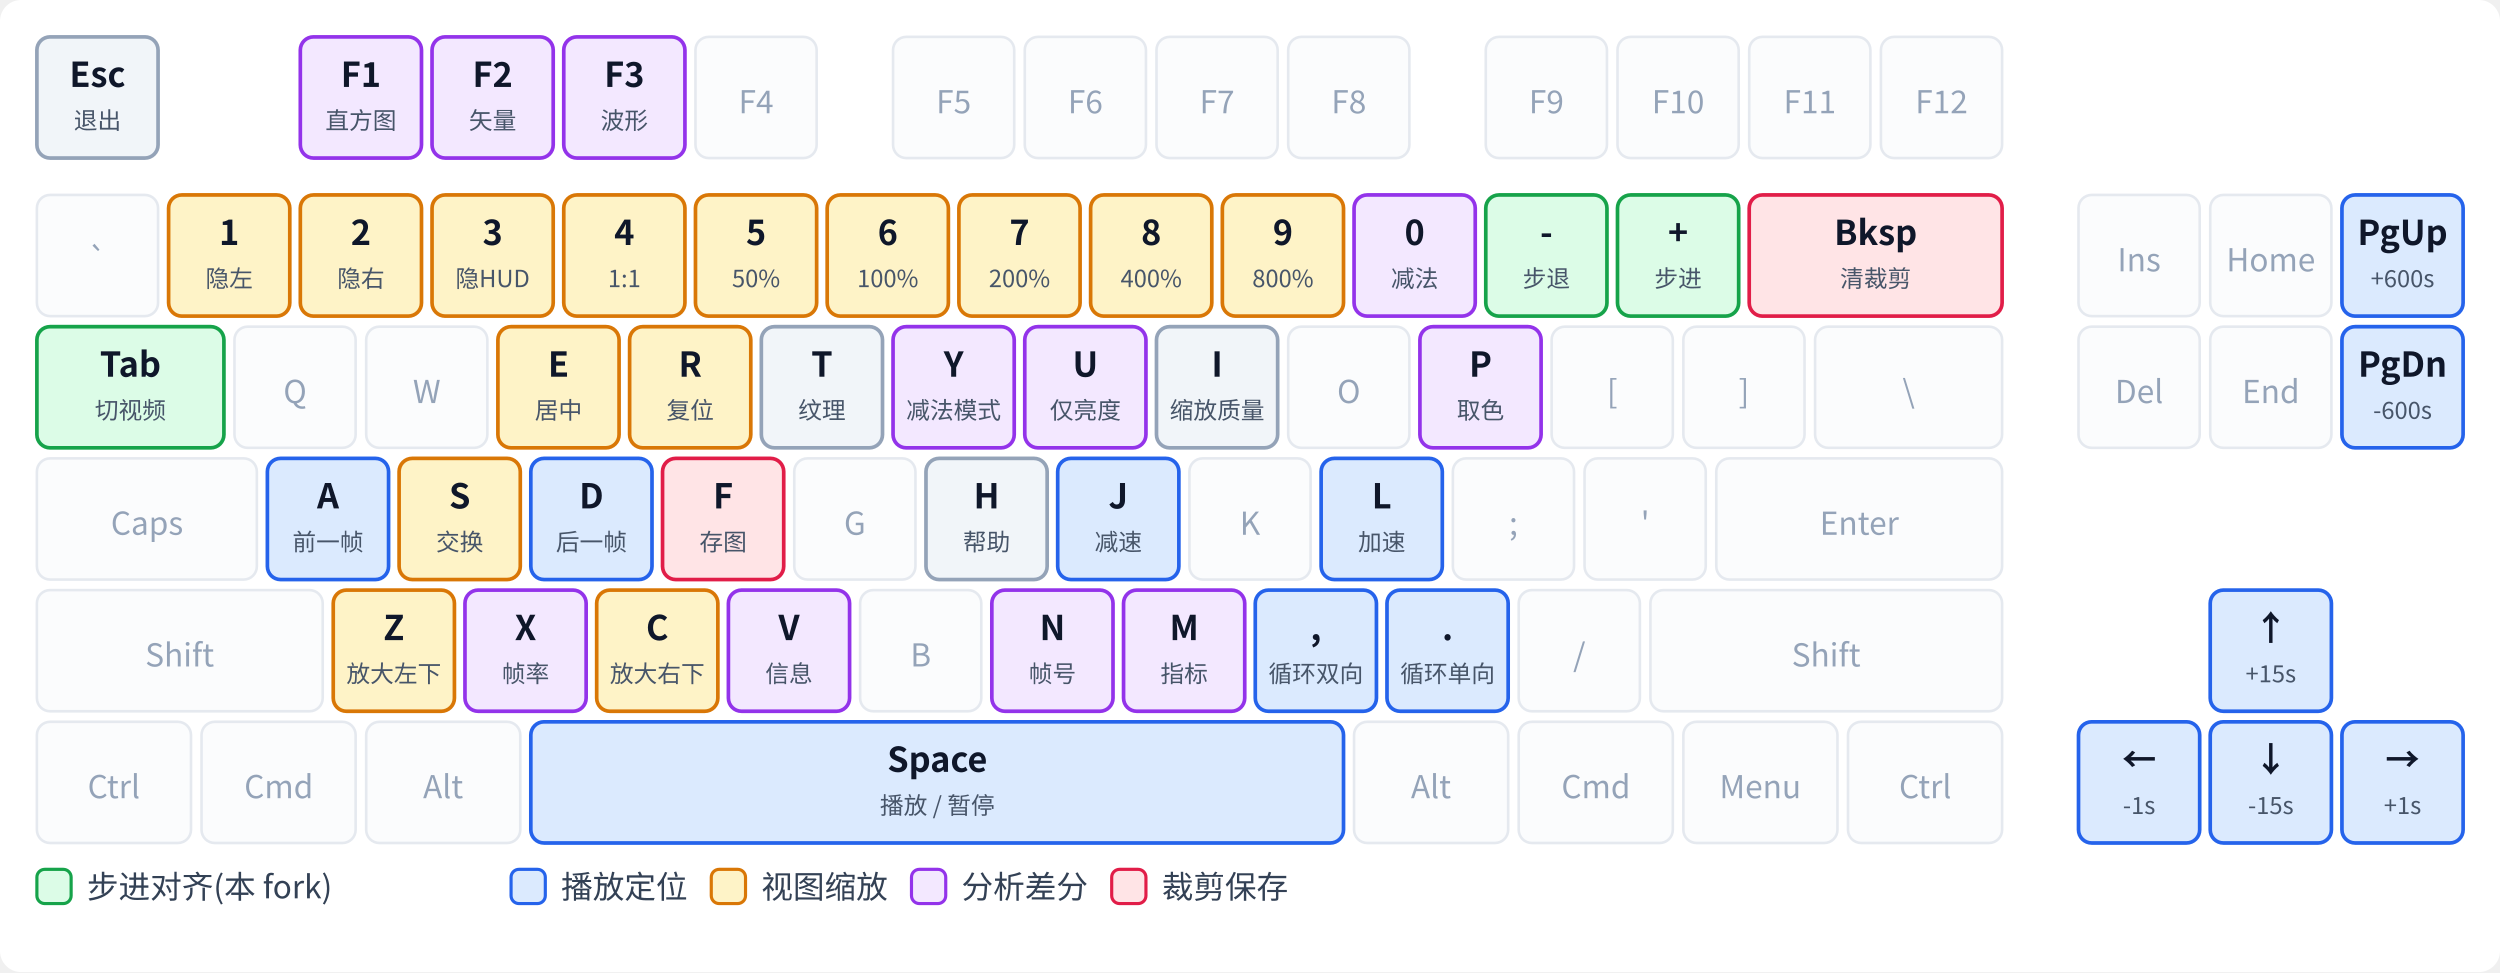
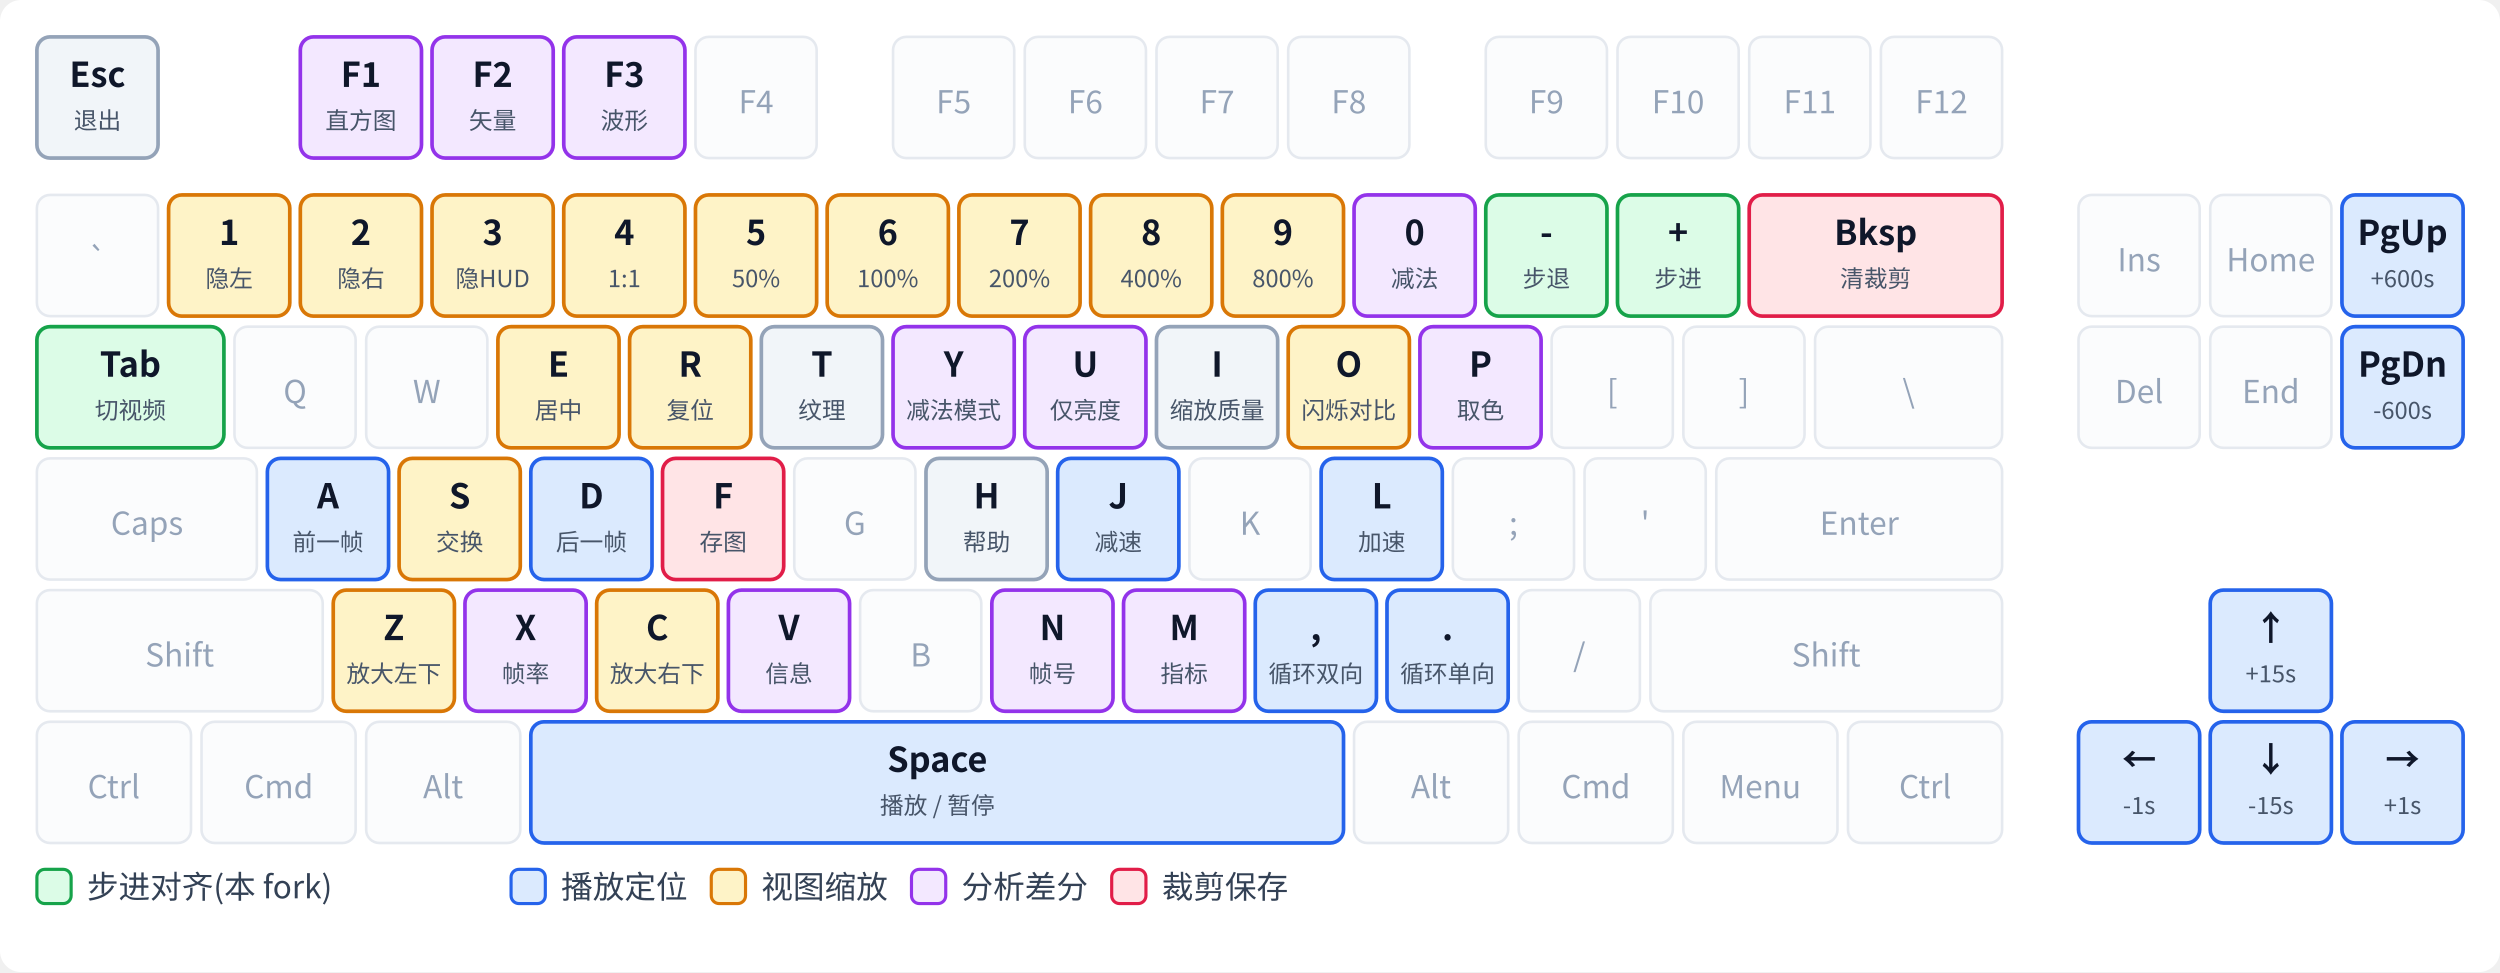
<svg xmlns="http://www.w3.org/2000/svg" viewBox="0 0 949 369" width="949" height="369" font-family="-apple-system,'PingFang SC','Microsoft YaHei','Noto Sans CJK SC',sans-serif">
  <rect width="949" height="369" fill="#ffffff" rx="8" />
  <rect x="14.0" y="14.0" width="46.0" height="46" rx="5" fill="#f1f5f9" stroke="#94a3b8" stroke-width="1.4" />
  <text x="37.0" y="33.0" font-size="13" font-weight="600" fill="#0f172a" text-anchor="middle">Esc</text>
  <text x="37.0" y="49.0" font-size="9" fill="#475569" text-anchor="middle">退出</text>
  <rect x="114.0" y="14.0" width="46.0" height="46" rx="5" fill="#f3e8ff" stroke="#9333ea" stroke-width="1.4" />
  <text x="137.0" y="33.0" font-size="13" font-weight="600" fill="#0f172a" text-anchor="middle">F1</text>
  <text x="137.0" y="49.0" font-size="9" fill="#475569" text-anchor="middle">直方图</text>
  <rect x="164.0" y="14.0" width="46.0" height="46" rx="5" fill="#f3e8ff" stroke="#9333ea" stroke-width="1.4" />
  <text x="187.0" y="33.0" font-size="13" font-weight="600" fill="#0f172a" text-anchor="middle">F2</text>
  <text x="187.0" y="49.0" font-size="9" fill="#475569" text-anchor="middle">矢量</text>
  <rect x="214.0" y="14.0" width="46.0" height="46" rx="5" fill="#f3e8ff" stroke="#9333ea" stroke-width="1.4" />
  <text x="237.0" y="33.0" font-size="13" font-weight="600" fill="#0f172a" text-anchor="middle">F3</text>
  <text x="237.0" y="49.0" font-size="9" fill="#475569" text-anchor="middle">波形</text>
  <rect x="264.0" y="14.0" width="46.0" height="46" rx="5" fill="#fbfcfd" stroke="#e5e9ef" stroke-width="1" />
  <text x="287.0" y="43.0" font-size="12" fill="#94a3b8" text-anchor="middle">F4</text>
  <rect x="339.0" y="14.0" width="46.0" height="46" rx="5" fill="#fbfcfd" stroke="#e5e9ef" stroke-width="1" />
  <text x="362.0" y="43.0" font-size="12" fill="#94a3b8" text-anchor="middle">F5</text>
  <rect x="389.0" y="14.0" width="46.0" height="46" rx="5" fill="#fbfcfd" stroke="#e5e9ef" stroke-width="1" />
  <text x="412.0" y="43.0" font-size="12" fill="#94a3b8" text-anchor="middle">F6</text>
  <rect x="439.0" y="14.0" width="46.0" height="46" rx="5" fill="#fbfcfd" stroke="#e5e9ef" stroke-width="1" />
  <text x="462.0" y="43.0" font-size="12" fill="#94a3b8" text-anchor="middle">F7</text>
  <rect x="489.0" y="14.0" width="46.0" height="46" rx="5" fill="#fbfcfd" stroke="#e5e9ef" stroke-width="1" />
  <text x="512.0" y="43.0" font-size="12" fill="#94a3b8" text-anchor="middle">F8</text>
  <rect x="564.0" y="14.0" width="46.0" height="46" rx="5" fill="#fbfcfd" stroke="#e5e9ef" stroke-width="1" />
  <text x="587.0" y="43.0" font-size="12" fill="#94a3b8" text-anchor="middle">F9</text>
  <rect x="614.0" y="14.0" width="46.0" height="46" rx="5" fill="#fbfcfd" stroke="#e5e9ef" stroke-width="1" />
  <text x="637.0" y="43.0" font-size="12" fill="#94a3b8" text-anchor="middle">F10</text>
  <rect x="664.0" y="14.0" width="46.0" height="46" rx="5" fill="#fbfcfd" stroke="#e5e9ef" stroke-width="1" />
  <text x="687.0" y="43.0" font-size="12" fill="#94a3b8" text-anchor="middle">F11</text>
  <rect x="714.0" y="14.0" width="46.0" height="46" rx="5" fill="#fbfcfd" stroke="#e5e9ef" stroke-width="1" />
  <text x="737.0" y="43.0" font-size="12" fill="#94a3b8" text-anchor="middle">F12</text>
  <rect x="14.0" y="74.0" width="46.0" height="46" rx="5" fill="#fbfcfd" stroke="#e5e9ef" stroke-width="1" />
  <text x="37.0" y="103.0" font-size="12" fill="#94a3b8" text-anchor="middle">`</text>
  <rect x="64.0" y="74.0" width="46.0" height="46" rx="5" fill="#fef3c7" stroke="#d97706" stroke-width="1.4" />
  <text x="87.0" y="93.0" font-size="13" font-weight="600" fill="#0f172a" text-anchor="middle">1</text>
  <text x="87.0" y="109.0" font-size="9" fill="#475569" text-anchor="middle">隐左</text>
  <rect x="114.0" y="74.0" width="46.0" height="46" rx="5" fill="#fef3c7" stroke="#d97706" stroke-width="1.4" />
  <text x="137.0" y="93.0" font-size="13" font-weight="600" fill="#0f172a" text-anchor="middle">2</text>
  <text x="137.0" y="109.0" font-size="9" fill="#475569" text-anchor="middle">隐右</text>
  <rect x="164.0" y="74.0" width="46.0" height="46" rx="5" fill="#fef3c7" stroke="#d97706" stroke-width="1.4" />
  <text x="187.0" y="93.0" font-size="13" font-weight="600" fill="#0f172a" text-anchor="middle">3</text>
  <text x="187.0" y="109.0" font-size="9" fill="#475569" text-anchor="middle">隐HUD</text>
  <rect x="214.0" y="74.0" width="46.0" height="46" rx="5" fill="#fef3c7" stroke="#d97706" stroke-width="1.4" />
  <text x="237.0" y="93.0" font-size="13" font-weight="600" fill="#0f172a" text-anchor="middle">4</text>
  <text x="237.0" y="109.0" font-size="9" fill="#475569" text-anchor="middle">1:1</text>
  <rect x="264.0" y="74.0" width="46.0" height="46" rx="5" fill="#fef3c7" stroke="#d97706" stroke-width="1.4" />
  <text x="287.0" y="93.0" font-size="13" font-weight="600" fill="#0f172a" text-anchor="middle">5</text>
  <text x="287.0" y="109.0" font-size="9" fill="#475569" text-anchor="middle">50%</text>
  <rect x="314.0" y="74.0" width="46.0" height="46" rx="5" fill="#fef3c7" stroke="#d97706" stroke-width="1.4" />
  <text x="337.0" y="93.0" font-size="13" font-weight="600" fill="#0f172a" text-anchor="middle">6</text>
  <text x="337.0" y="109.0" font-size="9" fill="#475569" text-anchor="middle">100%</text>
  <rect x="364.0" y="74.0" width="46.0" height="46" rx="5" fill="#fef3c7" stroke="#d97706" stroke-width="1.4" />
  <text x="387.0" y="93.0" font-size="13" font-weight="600" fill="#0f172a" text-anchor="middle">7</text>
  <text x="387.0" y="109.0" font-size="9" fill="#475569" text-anchor="middle">200%</text>
  <rect x="414.0" y="74.0" width="46.0" height="46" rx="5" fill="#fef3c7" stroke="#d97706" stroke-width="1.4" />
  <text x="437.0" y="93.0" font-size="13" font-weight="600" fill="#0f172a" text-anchor="middle">8</text>
  <text x="437.0" y="109.0" font-size="9" fill="#475569" text-anchor="middle">400%</text>
  <rect x="464.0" y="74.0" width="46.0" height="46" rx="5" fill="#fef3c7" stroke="#d97706" stroke-width="1.4" />
  <text x="487.0" y="93.0" font-size="13" font-weight="600" fill="#0f172a" text-anchor="middle">9</text>
  <text x="487.0" y="109.0" font-size="9" fill="#475569" text-anchor="middle">800%</text>
  <rect x="514.0" y="74.0" width="46.0" height="46" rx="5" fill="#f3e8ff" stroke="#9333ea" stroke-width="1.4" />
  <text x="537.0" y="93.0" font-size="13" font-weight="600" fill="#0f172a" text-anchor="middle">0</text>
  <text x="537.0" y="109.0" font-size="9" fill="#475569" text-anchor="middle">减法</text>
  <rect x="564.0" y="74.0" width="46.0" height="46" rx="5" fill="#dcfce7" stroke="#16a34a" stroke-width="1.4" />
  <text x="587.0" y="93.0" font-size="13" font-weight="600" fill="#0f172a" text-anchor="middle">-</text>
  <text x="587.0" y="109.0" font-size="9" fill="#475569" text-anchor="middle">步退</text>
  <rect x="614.0" y="74.0" width="46.0" height="46" rx="5" fill="#dcfce7" stroke="#16a34a" stroke-width="1.4" />
  <text x="637.0" y="93.0" font-size="13" font-weight="600" fill="#0f172a" text-anchor="middle">+</text>
  <text x="637.0" y="109.0" font-size="9" fill="#475569" text-anchor="middle">步进</text>
  <rect x="664.0" y="74.0" width="96.0" height="46" rx="5" fill="#ffe4e6" stroke="#e11d48" stroke-width="1.4" />
  <text x="712.0" y="93.0" font-size="13" font-weight="600" fill="#0f172a" text-anchor="middle">Bksp</text>
  <text x="712.0" y="109.0" font-size="9" fill="#475569" text-anchor="middle">清裁剪</text>
  <rect x="14.0" y="124.0" width="71.0" height="46" rx="5" fill="#dcfce7" stroke="#16a34a" stroke-width="1.4" />
  <text x="49.5" y="143.0" font-size="13" font-weight="600" fill="#0f172a" text-anchor="middle">Tab</text>
  <text x="49.5" y="159.0" font-size="9" fill="#475569" text-anchor="middle">切视频</text>
  <rect x="89.0" y="124.0" width="46.0" height="46" rx="5" fill="#fbfcfd" stroke="#e5e9ef" stroke-width="1" />
  <text x="112.0" y="153.0" font-size="12" fill="#94a3b8" text-anchor="middle">Q</text>
  <rect x="139.0" y="124.0" width="46.0" height="46" rx="5" fill="#fbfcfd" stroke="#e5e9ef" stroke-width="1" />
  <text x="162.0" y="153.0" font-size="12" fill="#94a3b8" text-anchor="middle">W</text>
  <rect x="189.0" y="124.0" width="46.0" height="46" rx="5" fill="#fef3c7" stroke="#d97706" stroke-width="1.4" />
  <text x="212.0" y="143.0" font-size="13" font-weight="600" fill="#0f172a" text-anchor="middle">E</text>
  <text x="212.0" y="159.0" font-size="9" fill="#475569" text-anchor="middle">居中</text>
  <rect x="239.0" y="124.0" width="46.0" height="46" rx="5" fill="#fef3c7" stroke="#d97706" stroke-width="1.4" />
  <text x="262.0" y="143.0" font-size="13" font-weight="600" fill="#0f172a" text-anchor="middle">R</text>
  <text x="262.0" y="159.0" font-size="9" fill="#475569" text-anchor="middle">复位</text>
  <rect x="289.0" y="124.0" width="46.0" height="46" rx="5" fill="#f1f5f9" stroke="#94a3b8" stroke-width="1.4" />
  <text x="312.0" y="143.0" font-size="13" font-weight="600" fill="#0f172a" text-anchor="middle">T</text>
  <text x="312.0" y="159.0" font-size="9" fill="#475569" text-anchor="middle">纹理</text>
  <rect x="339.0" y="124.0" width="46.0" height="46" rx="5" fill="#f3e8ff" stroke="#9333ea" stroke-width="1.4" />
  <text x="362.0" y="143.0" font-size="13" font-weight="600" fill="#0f172a" text-anchor="middle">Y</text>
  <text x="362.0" y="159.0" font-size="9" fill="#475569" text-anchor="middle">减法模式</text>
  <rect x="389.0" y="124.0" width="46.0" height="46" rx="5" fill="#f3e8ff" stroke="#9333ea" stroke-width="1.4" />
  <text x="412.0" y="143.0" font-size="13" font-weight="600" fill="#0f172a" text-anchor="middle">U</text>
  <text x="412.0" y="159.0" font-size="9" fill="#475569" text-anchor="middle">仅亮度</text>
  <rect x="439.0" y="124.0" width="46.0" height="46" rx="5" fill="#f1f5f9" stroke="#94a3b8" stroke-width="1.4" />
  <text x="462.0" y="143.0" font-size="13" font-weight="600" fill="#0f172a" text-anchor="middle">I</text>
  <text x="462.0" y="159.0" font-size="9" fill="#475569" text-anchor="middle">缩放质量</text>
-   <rect x="489.0" y="124.0" width="46.0" height="46" rx="5" fill="#fbfcfd" stroke="#e5e9ef" stroke-width="1" />
-   <text x="512.0" y="153.0" font-size="12" fill="#94a3b8" text-anchor="middle">O</text>
+   <rect x="489.0" y="124.0" width="46.0" height="46" rx="5" fill="#fef3c7" stroke="#d97706" stroke-width="1.4" />
+   <text x="512.0" y="143.0" font-size="13" font-weight="600" fill="#0f172a" text-anchor="middle">O</text>
+   <text x="512.0" y="159.0" font-size="9" fill="#475569" text-anchor="middle">闪烁对比</text>
  <rect x="539.0" y="124.0" width="46.0" height="46" rx="5" fill="#f3e8ff" stroke="#9333ea" stroke-width="1.4" />
  <text x="562.0" y="143.0" font-size="13" font-weight="600" fill="#0f172a" text-anchor="middle">P</text>
  <text x="562.0" y="159.0" font-size="9" fill="#475569" text-anchor="middle">取色</text>
  <rect x="589.0" y="124.0" width="46.0" height="46" rx="5" fill="#fbfcfd" stroke="#e5e9ef" stroke-width="1" />
  <text x="612.0" y="153.0" font-size="12" fill="#94a3b8" text-anchor="middle">[</text>
  <rect x="639.0" y="124.0" width="46.0" height="46" rx="5" fill="#fbfcfd" stroke="#e5e9ef" stroke-width="1" />
  <text x="662.0" y="153.0" font-size="12" fill="#94a3b8" text-anchor="middle">]</text>
  <rect x="689.0" y="124.0" width="71.0" height="46" rx="5" fill="#fbfcfd" stroke="#e5e9ef" stroke-width="1" />
  <text x="724.5" y="153.0" font-size="12" fill="#94a3b8" text-anchor="middle">\</text>
  <rect x="14.0" y="174.0" width="83.5" height="46" rx="5" fill="#fbfcfd" stroke="#e5e9ef" stroke-width="1" />
  <text x="55.8" y="203.0" font-size="12" fill="#94a3b8" text-anchor="middle">Caps</text>
  <rect x="101.5" y="174.0" width="46.0" height="46" rx="5" fill="#dbeafe" stroke="#2563eb" stroke-width="1.4" />
  <text x="124.5" y="193.0" font-size="13" font-weight="600" fill="#0f172a" text-anchor="middle">A</text>
  <text x="124.5" y="209.0" font-size="9" fill="#475569" text-anchor="middle">前一帧</text>
  <rect x="151.5" y="174.0" width="46.0" height="46" rx="5" fill="#fef3c7" stroke="#d97706" stroke-width="1.4" />
  <text x="174.5" y="193.0" font-size="13" font-weight="600" fill="#0f172a" text-anchor="middle">S</text>
  <text x="174.5" y="209.0" font-size="9" fill="#475569" text-anchor="middle">交换</text>
  <rect x="201.5" y="174.0" width="46.0" height="46" rx="5" fill="#dbeafe" stroke="#2563eb" stroke-width="1.4" />
  <text x="224.5" y="193.0" font-size="13" font-weight="600" fill="#0f172a" text-anchor="middle">D</text>
  <text x="224.5" y="209.0" font-size="9" fill="#475569" text-anchor="middle">后一帧</text>
  <rect x="251.5" y="174.0" width="46.0" height="46" rx="5" fill="#ffe4e6" stroke="#e11d48" stroke-width="1.4" />
  <text x="274.5" y="193.0" font-size="13" font-weight="600" fill="#0f172a" text-anchor="middle">F</text>
  <text x="274.5" y="209.0" font-size="9" fill="#475569" text-anchor="middle">存图</text>
  <rect x="301.5" y="174.0" width="46.0" height="46" rx="5" fill="#fbfcfd" stroke="#e5e9ef" stroke-width="1" />
  <text x="324.5" y="203.0" font-size="12" fill="#94a3b8" text-anchor="middle">G</text>
  <rect x="351.5" y="174.0" width="46.0" height="46" rx="5" fill="#f1f5f9" stroke="#94a3b8" stroke-width="1.4" />
  <text x="374.5" y="193.0" font-size="13" font-weight="600" fill="#0f172a" text-anchor="middle">H</text>
  <text x="374.5" y="209.0" font-size="9" fill="#475569" text-anchor="middle">帮助</text>
  <rect x="401.5" y="174.0" width="46.0" height="46" rx="5" fill="#dbeafe" stroke="#2563eb" stroke-width="1.4" />
  <text x="424.5" y="193.0" font-size="13" font-weight="600" fill="#0f172a" text-anchor="middle">J</text>
  <text x="424.5" y="209.0" font-size="9" fill="#475569" text-anchor="middle">减速</text>
  <rect x="451.5" y="174.0" width="46.0" height="46" rx="5" fill="#fbfcfd" stroke="#e5e9ef" stroke-width="1" />
  <text x="474.5" y="203.0" font-size="12" fill="#94a3b8" text-anchor="middle">K</text>
  <rect x="501.5" y="174.0" width="46.0" height="46" rx="5" fill="#dbeafe" stroke="#2563eb" stroke-width="1.4" />
  <text x="524.5" y="193.0" font-size="13" font-weight="600" fill="#0f172a" text-anchor="middle">L</text>
  <text x="524.5" y="209.0" font-size="9" fill="#475569" text-anchor="middle">加速</text>
  <rect x="551.5" y="174.0" width="46.0" height="46" rx="5" fill="#fbfcfd" stroke="#e5e9ef" stroke-width="1" />
  <text x="574.5" y="203.0" font-size="12" fill="#94a3b8" text-anchor="middle">;</text>
  <rect x="601.5" y="174.0" width="46.0" height="46" rx="5" fill="#fbfcfd" stroke="#e5e9ef" stroke-width="1" />
  <text x="624.5" y="203.0" font-size="12" fill="#94a3b8" text-anchor="middle">'</text>
  <rect x="651.5" y="174.0" width="108.5" height="46" rx="5" fill="#fbfcfd" stroke="#e5e9ef" stroke-width="1" />
  <text x="705.8" y="203.0" font-size="12" fill="#94a3b8" text-anchor="middle">Enter</text>
  <rect x="14.0" y="224.0" width="108.5" height="46" rx="5" fill="#fbfcfd" stroke="#e5e9ef" stroke-width="1" />
  <text x="68.2" y="253.0" font-size="12" fill="#94a3b8" text-anchor="middle">Shift</text>
  <rect x="126.5" y="224.0" width="46.0" height="46" rx="5" fill="#fef3c7" stroke="#d97706" stroke-width="1.4" />
  <text x="149.5" y="243.0" font-size="13" font-weight="600" fill="#0f172a" text-anchor="middle">Z</text>
  <text x="149.5" y="259.0" font-size="9" fill="#475569" text-anchor="middle">放大左下</text>
  <rect x="176.5" y="224.0" width="46.0" height="46" rx="5" fill="#f3e8ff" stroke="#9333ea" stroke-width="1.4" />
  <text x="199.5" y="243.0" font-size="13" font-weight="600" fill="#0f172a" text-anchor="middle">X</text>
  <text x="199.5" y="259.0" font-size="9" fill="#475569" text-anchor="middle">帧率</text>
  <rect x="226.5" y="224.0" width="46.0" height="46" rx="5" fill="#fef3c7" stroke="#d97706" stroke-width="1.4" />
  <text x="249.5" y="243.0" font-size="13" font-weight="600" fill="#0f172a" text-anchor="middle">C</text>
  <text x="249.5" y="259.0" font-size="9" fill="#475569" text-anchor="middle">放大右下</text>
  <rect x="276.5" y="224.0" width="46.0" height="46" rx="5" fill="#f3e8ff" stroke="#9333ea" stroke-width="1.4" />
  <text x="299.5" y="243.0" font-size="13" font-weight="600" fill="#0f172a" text-anchor="middle">V</text>
  <text x="299.5" y="259.0" font-size="9" fill="#475569" text-anchor="middle">信息</text>
  <rect x="326.5" y="224.0" width="46.0" height="46" rx="5" fill="#fbfcfd" stroke="#e5e9ef" stroke-width="1" />
  <text x="349.5" y="253.0" font-size="12" fill="#94a3b8" text-anchor="middle">B</text>
  <rect x="376.5" y="224.0" width="46.0" height="46" rx="5" fill="#f3e8ff" stroke="#9333ea" stroke-width="1.4" />
  <text x="399.5" y="243.0" font-size="13" font-weight="600" fill="#0f172a" text-anchor="middle">N</text>
  <text x="399.5" y="259.0" font-size="9" fill="#475569" text-anchor="middle">帧号</text>
  <rect x="426.5" y="224.0" width="46.0" height="46" rx="5" fill="#f3e8ff" stroke="#9333ea" stroke-width="1.4" />
  <text x="449.5" y="243.0" font-size="13" font-weight="600" fill="#0f172a" text-anchor="middle">M</text>
  <text x="449.5" y="259.0" font-size="9" fill="#475569" text-anchor="middle">指标</text>
  <rect x="476.5" y="224.0" width="46.0" height="46" rx="5" fill="#dbeafe" stroke="#2563eb" stroke-width="1.4" />
  <text x="499.5" y="243.0" font-size="13" font-weight="600" fill="#0f172a" text-anchor="middle">,</text>
  <text x="499.5" y="259.0" font-size="9" fill="#475569" text-anchor="middle">循环双向</text>
  <rect x="526.5" y="224.0" width="46.0" height="46" rx="5" fill="#dbeafe" stroke="#2563eb" stroke-width="1.4" />
  <text x="549.5" y="243.0" font-size="13" font-weight="600" fill="#0f172a" text-anchor="middle">.</text>
  <text x="549.5" y="259.0" font-size="9" fill="#475569" text-anchor="middle">循环单向</text>
  <rect x="576.5" y="224.0" width="46.0" height="46" rx="5" fill="#fbfcfd" stroke="#e5e9ef" stroke-width="1" />
  <text x="599.5" y="253.0" font-size="12" fill="#94a3b8" text-anchor="middle">/</text>
  <rect x="626.5" y="224.0" width="133.5" height="46" rx="5" fill="#fbfcfd" stroke="#e5e9ef" stroke-width="1" />
  <text x="693.2" y="253.0" font-size="12" fill="#94a3b8" text-anchor="middle">Shift</text>
  <rect x="14.0" y="274.0" width="58.5" height="46" rx="5" fill="#fbfcfd" stroke="#e5e9ef" stroke-width="1" />
  <text x="43.2" y="303.0" font-size="12" fill="#94a3b8" text-anchor="middle">Ctrl</text>
  <rect x="76.5" y="274.0" width="58.5" height="46" rx="5" fill="#fbfcfd" stroke="#e5e9ef" stroke-width="1" />
  <text x="105.8" y="303.0" font-size="12" fill="#94a3b8" text-anchor="middle">Cmd</text>
  <rect x="139.0" y="274.0" width="58.5" height="46" rx="5" fill="#fbfcfd" stroke="#e5e9ef" stroke-width="1" />
  <text x="168.2" y="303.0" font-size="12" fill="#94a3b8" text-anchor="middle">Alt</text>
  <rect x="201.5" y="274.0" width="308.5" height="46" rx="5" fill="#dbeafe" stroke="#2563eb" stroke-width="1.4" />
  <text x="355.8" y="293.0" font-size="13" font-weight="600" fill="#0f172a" text-anchor="middle">Space</text>
  <text x="355.8" y="309.0" font-size="9" fill="#475569" text-anchor="middle">播放 / 暂停</text>
  <rect x="514.0" y="274.0" width="58.5" height="46" rx="5" fill="#fbfcfd" stroke="#e5e9ef" stroke-width="1" />
  <text x="543.2" y="303.0" font-size="12" fill="#94a3b8" text-anchor="middle">Alt</text>
  <rect x="576.5" y="274.0" width="58.5" height="46" rx="5" fill="#fbfcfd" stroke="#e5e9ef" stroke-width="1" />
  <text x="605.8" y="303.0" font-size="12" fill="#94a3b8" text-anchor="middle">Cmd</text>
  <rect x="639.0" y="274.0" width="58.5" height="46" rx="5" fill="#fbfcfd" stroke="#e5e9ef" stroke-width="1" />
  <text x="668.2" y="303.0" font-size="12" fill="#94a3b8" text-anchor="middle">Menu</text>
  <rect x="701.5" y="274.0" width="58.5" height="46" rx="5" fill="#fbfcfd" stroke="#e5e9ef" stroke-width="1" />
  <text x="730.8" y="303.0" font-size="12" fill="#94a3b8" text-anchor="middle">Ctrl</text>
  <rect x="789.0" y="74.0" width="46.0" height="46" rx="5" fill="#fbfcfd" stroke="#e5e9ef" stroke-width="1" />
  <text x="812.0" y="103.0" font-size="12" fill="#94a3b8" text-anchor="middle">Ins</text>
  <rect x="839.0" y="74.0" width="46.0" height="46" rx="5" fill="#fbfcfd" stroke="#e5e9ef" stroke-width="1" />
  <text x="862.0" y="103.0" font-size="12" fill="#94a3b8" text-anchor="middle">Home</text>
  <rect x="889.0" y="74.0" width="46.0" height="46" rx="5" fill="#dbeafe" stroke="#2563eb" stroke-width="1.4" />
  <text x="912.0" y="93.0" font-size="13" font-weight="600" fill="#0f172a" text-anchor="middle">PgUp</text>
  <text x="912.0" y="109.0" font-size="9" fill="#475569" text-anchor="middle">+600s</text>
  <rect x="789.0" y="124.0" width="46.0" height="46" rx="5" fill="#fbfcfd" stroke="#e5e9ef" stroke-width="1" />
  <text x="812.0" y="153.0" font-size="12" fill="#94a3b8" text-anchor="middle">Del</text>
  <rect x="839.0" y="124.0" width="46.0" height="46" rx="5" fill="#fbfcfd" stroke="#e5e9ef" stroke-width="1" />
  <text x="862.0" y="153.0" font-size="12" fill="#94a3b8" text-anchor="middle">End</text>
  <rect x="889.0" y="124.0" width="46.0" height="46" rx="5" fill="#dbeafe" stroke="#2563eb" stroke-width="1.4" />
  <text x="912.0" y="143.0" font-size="13" font-weight="600" fill="#0f172a" text-anchor="middle">PgDn</text>
  <text x="912.0" y="159.0" font-size="9" fill="#475569" text-anchor="middle">-600s</text>
  <rect x="839.0" y="224.0" width="46.0" height="46" rx="5" fill="#dbeafe" stroke="#2563eb" stroke-width="1.4" />
  <text x="862.0" y="243.0" font-size="13" font-weight="600" fill="#0f172a" text-anchor="middle">↑</text>
  <text x="862.0" y="259.0" font-size="9" fill="#475569" text-anchor="middle">+15s</text>
  <rect x="789.0" y="274.0" width="46.0" height="46" rx="5" fill="#dbeafe" stroke="#2563eb" stroke-width="1.4" />
  <text x="812.0" y="293.0" font-size="13" font-weight="600" fill="#0f172a" text-anchor="middle">←</text>
  <text x="812.0" y="309.0" font-size="9" fill="#475569" text-anchor="middle">-1s</text>
  <rect x="839.0" y="274.0" width="46.0" height="46" rx="5" fill="#dbeafe" stroke="#2563eb" stroke-width="1.4" />
  <text x="862.0" y="293.0" font-size="13" font-weight="600" fill="#0f172a" text-anchor="middle">↓</text>
  <text x="862.0" y="309.0" font-size="9" fill="#475569" text-anchor="middle">-15s</text>
  <rect x="889.0" y="274.0" width="46.0" height="46" rx="5" fill="#dbeafe" stroke="#2563eb" stroke-width="1.4" />
  <text x="912.0" y="293.0" font-size="13" font-weight="600" fill="#0f172a" text-anchor="middle">→</text>
  <text x="912.0" y="309.0" font-size="9" fill="#475569" text-anchor="middle">+1s</text>
  <rect x="14" y="330" width="13" height="13" rx="3" fill="#dcfce7" stroke="#16a34a" stroke-width="1.2" />
  <text x="33" y="341" font-size="12" fill="#334155">步进对齐(本 fork)</text>
  <rect x="194" y="330" width="13" height="13" rx="3" fill="#dbeafe" stroke="#2563eb" stroke-width="1.2" />
  <text x="213" y="341" font-size="12" fill="#334155">播放定位</text>
  <rect x="270" y="330" width="13" height="13" rx="3" fill="#fef3c7" stroke="#d97706" stroke-width="1.2" />
  <text x="289" y="341" font-size="12" fill="#334155">视图缩放</text>
  <rect x="346" y="330" width="13" height="13" rx="3" fill="#f3e8ff" stroke="#9333ea" stroke-width="1.2" />
  <text x="365" y="341" font-size="12" fill="#334155">分析差分</text>
  <rect x="422" y="330" width="13" height="13" rx="3" fill="#ffe4e6" stroke="#e11d48" stroke-width="1.2" />
  <text x="441" y="341" font-size="12" fill="#334155">裁剪保存</text>
</svg>
